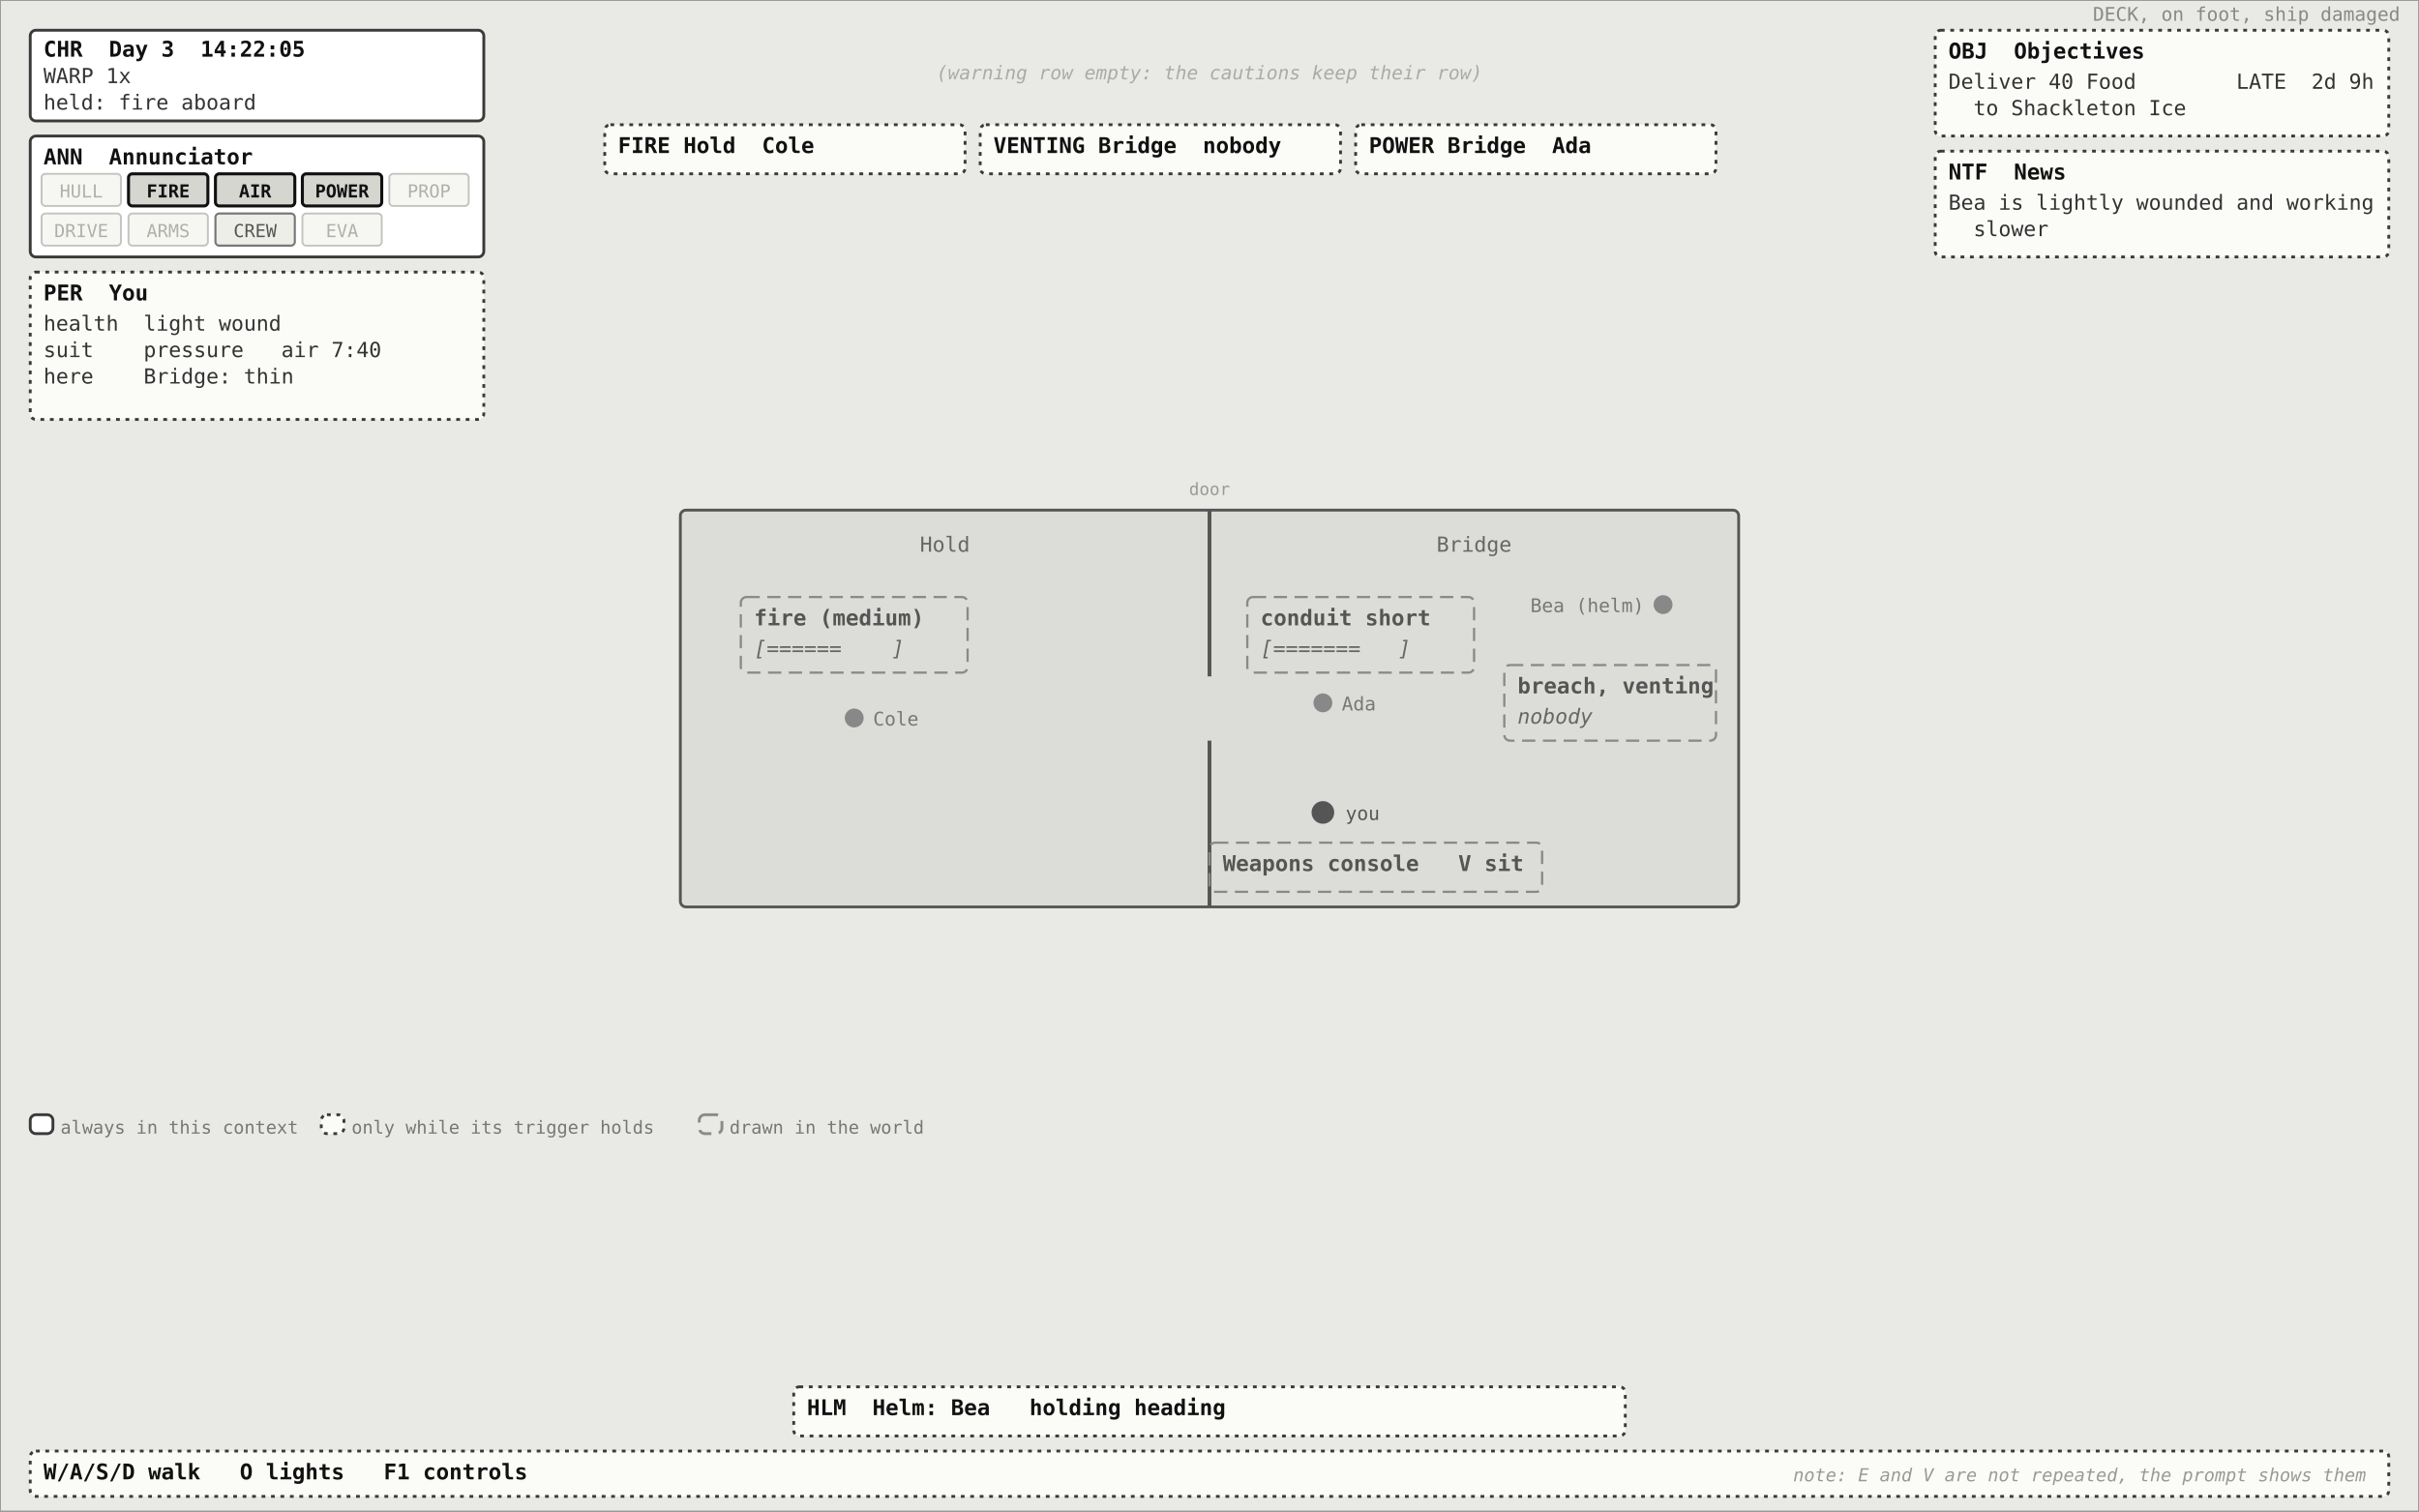
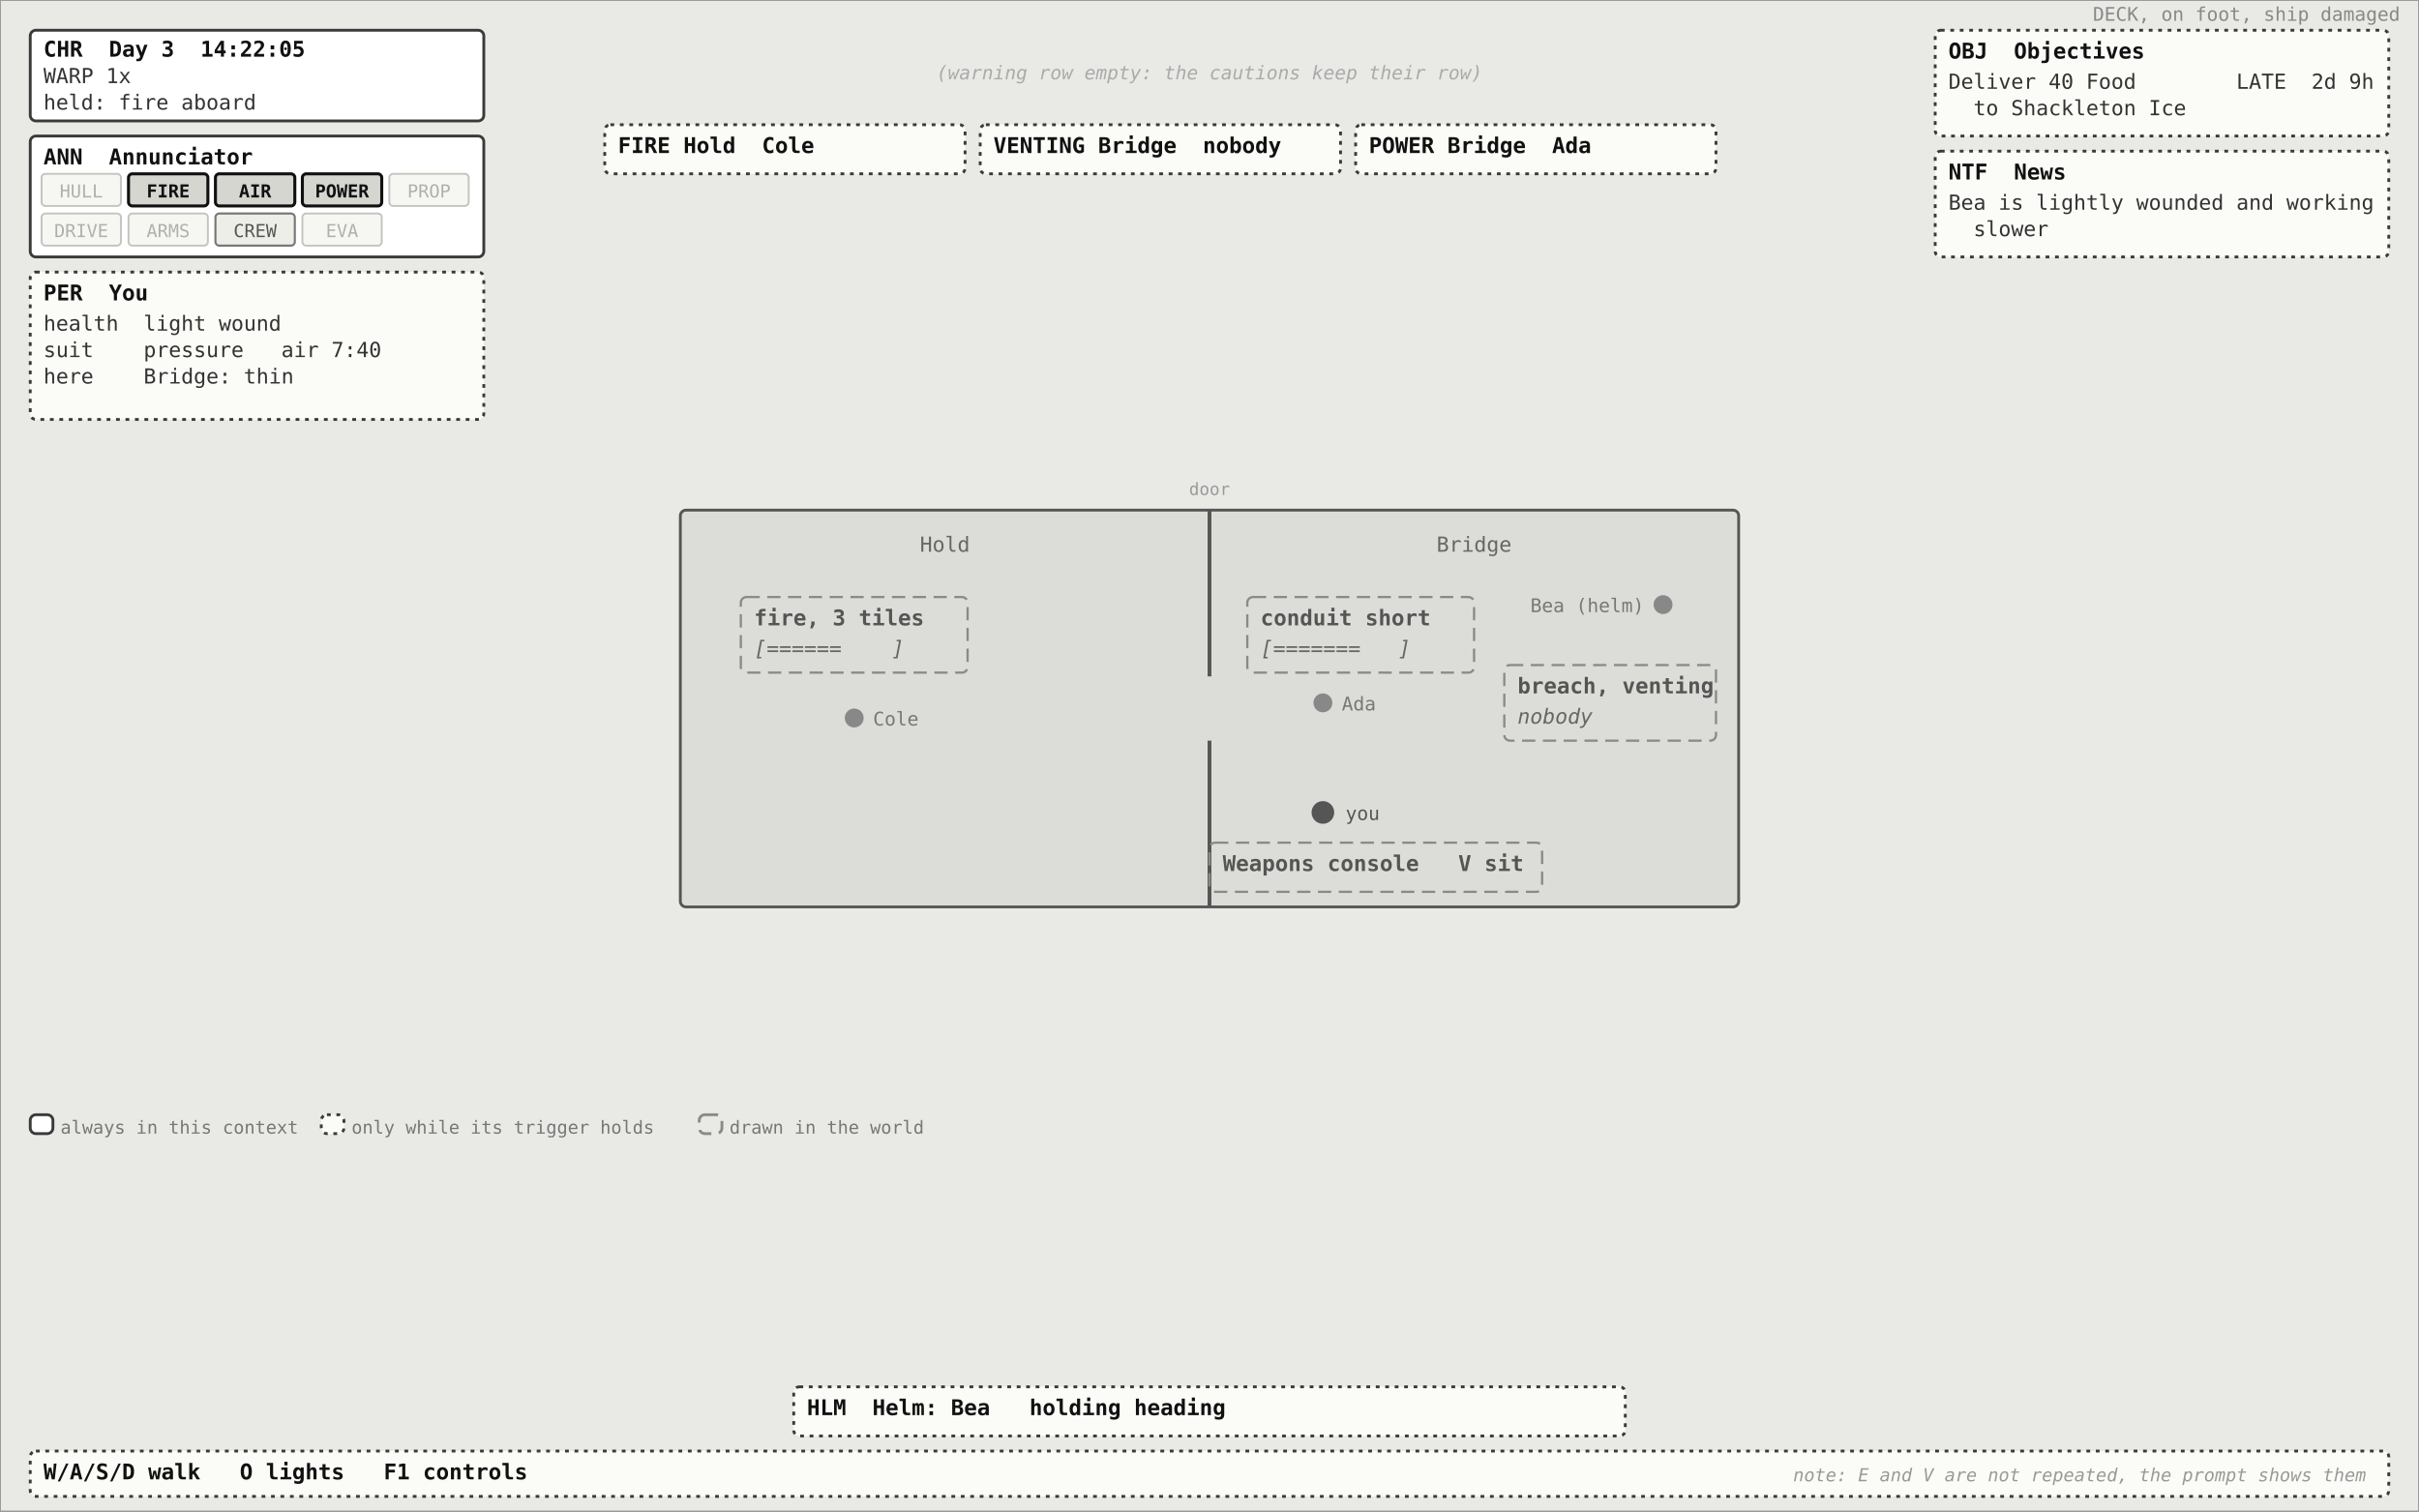
<svg xmlns="http://www.w3.org/2000/svg" width="1280" height="800" viewBox="0 0 1280 800" role="img" aria-label="On deck during damage control">
  <rect x="0" y="0" width="1280" height="800" rx="0" fill="#e9e9e6" stroke="#9a9a9a" stroke-width="1" />
  <text x="1270" y="11" font-family="DejaVu Sans Mono, Menlo, Consolas, monospace" font-size="10" font-weight="normal" font-style="normal" fill="#888" text-anchor="end" xml:space="preserve" style="white-space:pre">DECK, on foot, ship damaged</text>
  <rect x="360" y="270" width="560" height="210" rx="3" fill="#dcdcd8" stroke="#555" stroke-width="1.5" />
  <line x1="640" y1="270" x2="640" y2="358" stroke="#555" stroke-width="2" />
  <line x1="640" y1="392" x2="640" y2="480" stroke="#555" stroke-width="2" />
  <text x="640" y="262" font-family="DejaVu Sans Mono, Menlo, Consolas, monospace" font-size="9" font-weight="normal" font-style="normal" fill="#999" text-anchor="middle" xml:space="preserve" style="white-space:pre">door</text>
  <text x="500" y="292" font-family="DejaVu Sans Mono, Menlo, Consolas, monospace" font-size="11" font-weight="normal" font-style="normal" fill="#666" text-anchor="middle" xml:space="preserve" style="white-space:pre">Hold</text>
  <text x="780" y="292" font-family="DejaVu Sans Mono, Menlo, Consolas, monospace" font-size="11" font-weight="normal" font-style="normal" fill="#666" text-anchor="middle" xml:space="preserve" style="white-space:pre">Bridge</text>
  <rect x="392" y="316" width="120" height="40" rx="3" fill="none" stroke="#8a8a8a" stroke-width="1.2" stroke-dasharray="7 4" />
-   <text x="399" y="331" font-family="DejaVu Sans Mono, Menlo, Consolas, monospace" font-size="11.5" font-weight="bold" font-style="normal" fill="#555" text-anchor="start" xml:space="preserve" style="white-space:pre">fire (medium)</text>
+   <text x="399" y="331" font-family="DejaVu Sans Mono, Menlo, Consolas, monospace" font-size="11.5" font-weight="bold" font-style="normal" fill="#555" text-anchor="start" xml:space="preserve" style="white-space:pre">fire, 3 tiles</text>
  <text x="399" y="347" font-family="DejaVu Sans Mono, Menlo, Consolas, monospace" font-size="11" font-weight="normal" font-style="italic" fill="#666" text-anchor="start" xml:space="preserve" style="white-space:pre">[======    ]</text>
  <circle cx="452" cy="380" r="5" fill="#888" />
  <text x="462" y="384" font-family="DejaVu Sans Mono, Menlo, Consolas, monospace" font-size="10" font-weight="normal" font-style="normal" fill="#777" text-anchor="start" xml:space="preserve" style="white-space:pre">Cole</text>
  <rect x="660" y="316" width="120" height="40" rx="3" fill="none" stroke="#8a8a8a" stroke-width="1.2" stroke-dasharray="7 4" />
  <text x="667" y="331" font-family="DejaVu Sans Mono, Menlo, Consolas, monospace" font-size="11.5" font-weight="bold" font-style="normal" fill="#555" text-anchor="start" xml:space="preserve" style="white-space:pre">conduit short</text>
  <text x="667" y="347" font-family="DejaVu Sans Mono, Menlo, Consolas, monospace" font-size="11" font-weight="normal" font-style="italic" fill="#666" text-anchor="start" xml:space="preserve" style="white-space:pre">[=======   ]</text>
  <circle cx="700" cy="372" r="5" fill="#888" />
  <text x="710" y="376" font-family="DejaVu Sans Mono, Menlo, Consolas, monospace" font-size="10" font-weight="normal" font-style="normal" fill="#777" text-anchor="start" xml:space="preserve" style="white-space:pre">Ada</text>
  <rect x="796" y="352" width="112" height="40" rx="3" fill="none" stroke="#8a8a8a" stroke-width="1.2" stroke-dasharray="7 4" />
  <text x="803" y="367" font-family="DejaVu Sans Mono, Menlo, Consolas, monospace" font-size="11.5" font-weight="bold" font-style="normal" fill="#555" text-anchor="start" xml:space="preserve" style="white-space:pre">breach, venting</text>
  <text x="803" y="383" font-family="DejaVu Sans Mono, Menlo, Consolas, monospace" font-size="11" font-weight="normal" font-style="italic" fill="#666" text-anchor="start" xml:space="preserve" style="white-space:pre">nobody</text>
  <circle cx="880" cy="320" r="5" fill="#888" />
  <text x="870" y="324" font-family="DejaVu Sans Mono, Menlo, Consolas, monospace" font-size="10" font-weight="normal" font-style="normal" fill="#777" text-anchor="end" xml:space="preserve" style="white-space:pre">Bea (helm)</text>
  <circle cx="700" cy="430" r="6" fill="#555" />
  <text x="712" y="434" font-family="DejaVu Sans Mono, Menlo, Consolas, monospace" font-size="10" font-weight="normal" font-style="normal" fill="#555" text-anchor="start" xml:space="preserve" style="white-space:pre">you</text>
  <rect x="640" y="446" width="176" height="26" rx="3" fill="none" stroke="#8a8a8a" stroke-width="1.2" stroke-dasharray="7 4" />
  <text x="647" y="461" font-family="DejaVu Sans Mono, Menlo, Consolas, monospace" font-size="11.5" font-weight="bold" font-style="normal" fill="#555" text-anchor="start" xml:space="preserve" style="white-space:pre">Weapons console   V sit</text>
  <rect x="16" y="16" width="240" height="48" rx="3" fill="#ffffff" stroke="#3a3a3a" stroke-width="1.5" />
  <text x="23" y="30" font-family="DejaVu Sans Mono, Menlo, Consolas, monospace" font-size="11.5" font-weight="bold" font-style="normal" fill="#111" text-anchor="start" xml:space="preserve" style="white-space:pre">CHR  Day 3  14:22:05</text>
  <text x="23" y="44" font-family="DejaVu Sans Mono, Menlo, Consolas, monospace" font-size="11" font-weight="normal" font-style="normal" fill="#333" text-anchor="start" xml:space="preserve" style="white-space:pre">WARP 1x</text>
  <text x="23" y="58" font-family="DejaVu Sans Mono, Menlo, Consolas, monospace" font-size="11" font-weight="normal" font-style="normal" fill="#333" text-anchor="start" xml:space="preserve" style="white-space:pre">held: fire aboard</text>
  <text x="640.0" y="42" font-family="DejaVu Sans Mono, Menlo, Consolas, monospace" font-size="10" font-weight="normal" font-style="italic" fill="#aaa" text-anchor="middle" xml:space="preserve" style="white-space:pre">(warning row empty: the cautions keep their row)</text>
  <rect x="320.0" y="66" width="190.667" height="26" rx="3" fill="#fbfbf8" stroke="#3a3a3a" stroke-width="1.5" stroke-dasharray="2 3" />
  <text x="327.0" y="81" font-family="DejaVu Sans Mono, Menlo, Consolas, monospace" font-size="11.5" font-weight="bold" font-style="normal" fill="#111" text-anchor="start" xml:space="preserve" style="white-space:pre">FIRE Hold  Cole</text>
  <rect x="518.667" y="66" width="190.667" height="26" rx="3" fill="#fbfbf8" stroke="#3a3a3a" stroke-width="1.5" stroke-dasharray="2 3" />
  <text x="525.667" y="81" font-family="DejaVu Sans Mono, Menlo, Consolas, monospace" font-size="11.5" font-weight="bold" font-style="normal" fill="#111" text-anchor="start" xml:space="preserve" style="white-space:pre">VENTING Bridge  nobody</text>
  <rect x="717.333" y="66" width="190.667" height="26" rx="3" fill="#fbfbf8" stroke="#3a3a3a" stroke-width="1.5" stroke-dasharray="2 3" />
  <text x="724.333" y="81" font-family="DejaVu Sans Mono, Menlo, Consolas, monospace" font-size="11.5" font-weight="bold" font-style="normal" fill="#111" text-anchor="start" xml:space="preserve" style="white-space:pre">POWER Bridge  Ada</text>
  <rect x="16" y="72" width="240" height="64" rx="3" fill="#ffffff" stroke="#3a3a3a" stroke-width="1.5" />
  <text x="23" y="87" font-family="DejaVu Sans Mono, Menlo, Consolas, monospace" font-size="11.5" font-weight="bold" font-style="normal" fill="#111" text-anchor="start" xml:space="preserve" style="white-space:pre">ANN  Annunciator</text>
  <rect x="22" y="92" width="42" height="17" rx="2" fill="#f6f6f3" stroke="#c4c4bf" stroke-width="1" />
  <text x="43" y="104.5" font-family="DejaVu Sans Mono, Menlo, Consolas, monospace" font-size="9.5" font-weight="normal" font-style="normal" fill="#b0b0aa" text-anchor="middle" xml:space="preserve" style="white-space:pre">HULL</text>
  <rect x="68" y="92" width="42" height="17" rx="2" fill="#d6d6d0" stroke="#111" stroke-width="1.6" />
  <text x="89" y="104.5" font-family="DejaVu Sans Mono, Menlo, Consolas, monospace" font-size="9.5" font-weight="bold" font-style="normal" fill="#111" text-anchor="middle" xml:space="preserve" style="white-space:pre">FIRE</text>
  <rect x="114" y="92" width="42" height="17" rx="2" fill="#d6d6d0" stroke="#111" stroke-width="1.6" />
  <text x="135" y="104.5" font-family="DejaVu Sans Mono, Menlo, Consolas, monospace" font-size="9.5" font-weight="bold" font-style="normal" fill="#111" text-anchor="middle" xml:space="preserve" style="white-space:pre">AIR</text>
  <rect x="160" y="92" width="42" height="17" rx="2" fill="#d6d6d0" stroke="#111" stroke-width="1.6" />
  <text x="181" y="104.5" font-family="DejaVu Sans Mono, Menlo, Consolas, monospace" font-size="9.5" font-weight="bold" font-style="normal" fill="#111" text-anchor="middle" xml:space="preserve" style="white-space:pre">POWER</text>
  <rect x="206" y="92" width="42" height="17" rx="2" fill="#f6f6f3" stroke="#c4c4bf" stroke-width="1" />
  <text x="227" y="104.5" font-family="DejaVu Sans Mono, Menlo, Consolas, monospace" font-size="9.5" font-weight="normal" font-style="normal" fill="#b0b0aa" text-anchor="middle" xml:space="preserve" style="white-space:pre">PROP</text>
  <rect x="22" y="113" width="42" height="17" rx="2" fill="#f6f6f3" stroke="#c4c4bf" stroke-width="1" />
  <text x="43" y="125.5" font-family="DejaVu Sans Mono, Menlo, Consolas, monospace" font-size="9.5" font-weight="normal" font-style="normal" fill="#b0b0aa" text-anchor="middle" xml:space="preserve" style="white-space:pre">DRIVE</text>
  <rect x="68" y="113" width="42" height="17" rx="2" fill="#f6f6f3" stroke="#c4c4bf" stroke-width="1" />
  <text x="89" y="125.5" font-family="DejaVu Sans Mono, Menlo, Consolas, monospace" font-size="9.5" font-weight="normal" font-style="normal" fill="#b0b0aa" text-anchor="middle" xml:space="preserve" style="white-space:pre">ARMS</text>
  <rect x="114" y="113" width="42" height="17" rx="2" fill="#eeeee9" stroke="#777" stroke-width="1.1" />
  <text x="135" y="125.5" font-family="DejaVu Sans Mono, Menlo, Consolas, monospace" font-size="9.5" font-weight="normal" font-style="normal" fill="#555" text-anchor="middle" xml:space="preserve" style="white-space:pre">CREW</text>
  <rect x="160" y="113" width="42" height="17" rx="2" fill="#f6f6f3" stroke="#c4c4bf" stroke-width="1" />
  <text x="181" y="125.5" font-family="DejaVu Sans Mono, Menlo, Consolas, monospace" font-size="9.5" font-weight="normal" font-style="normal" fill="#b0b0aa" text-anchor="middle" xml:space="preserve" style="white-space:pre">EVA</text>
  <rect x="16" y="144" width="240" height="78" rx="3" fill="#fbfbf8" stroke="#3a3a3a" stroke-width="1.5" stroke-dasharray="2 3" />
  <text x="23" y="159" font-family="DejaVu Sans Mono, Menlo, Consolas, monospace" font-size="11.5" font-weight="bold" font-style="normal" fill="#111" text-anchor="start" xml:space="preserve" style="white-space:pre">PER  You</text>
  <text x="23" y="175" font-family="DejaVu Sans Mono, Menlo, Consolas, monospace" font-size="11" font-weight="normal" font-style="normal" fill="#333" text-anchor="start" xml:space="preserve" style="white-space:pre">health  light wound</text>
  <text x="23" y="189" font-family="DejaVu Sans Mono, Menlo, Consolas, monospace" font-size="11" font-weight="normal" font-style="normal" fill="#333" text-anchor="start" xml:space="preserve" style="white-space:pre">suit    pressure   air 7:40</text>
  <text x="23" y="203" font-family="DejaVu Sans Mono, Menlo, Consolas, monospace" font-size="11" font-weight="normal" font-style="normal" fill="#333" text-anchor="start" xml:space="preserve" style="white-space:pre">here    Bridge: thin</text>
  <rect x="1024" y="16" width="240" height="56" rx="3" fill="#fbfbf8" stroke="#3a3a3a" stroke-width="1.5" stroke-dasharray="2 3" />
  <text x="1031" y="31" font-family="DejaVu Sans Mono, Menlo, Consolas, monospace" font-size="11.5" font-weight="bold" font-style="normal" fill="#111" text-anchor="start" xml:space="preserve" style="white-space:pre">OBJ  Objectives</text>
  <text x="1031" y="47" font-family="DejaVu Sans Mono, Menlo, Consolas, monospace" font-size="11" font-weight="normal" font-style="normal" fill="#333" text-anchor="start" xml:space="preserve" style="white-space:pre">Deliver 40 Food        LATE  2d 9h</text>
  <text x="1031" y="61" font-family="DejaVu Sans Mono, Menlo, Consolas, monospace" font-size="11" font-weight="normal" font-style="normal" fill="#333" text-anchor="start" xml:space="preserve" style="white-space:pre">  to Shackleton Ice</text>
  <rect x="1024" y="80" width="240" height="56" rx="3" fill="#fbfbf8" stroke="#3a3a3a" stroke-width="1.5" stroke-dasharray="2 3" />
  <text x="1031" y="95" font-family="DejaVu Sans Mono, Menlo, Consolas, monospace" font-size="11.5" font-weight="bold" font-style="normal" fill="#111" text-anchor="start" xml:space="preserve" style="white-space:pre">NTF  News</text>
  <text x="1031" y="111" font-family="DejaVu Sans Mono, Menlo, Consolas, monospace" font-size="11" font-weight="normal" font-style="normal" fill="#333" text-anchor="start" xml:space="preserve" style="white-space:pre">Bea is lightly wounded and working</text>
  <text x="1031" y="125" font-family="DejaVu Sans Mono, Menlo, Consolas, monospace" font-size="11" font-weight="normal" font-style="normal" fill="#333" text-anchor="start" xml:space="preserve" style="white-space:pre">  slower</text>
  <rect x="420" y="734" width="440" height="26" rx="3" fill="#fbfbf8" stroke="#3a3a3a" stroke-width="1.5" stroke-dasharray="2 3" />
  <text x="427" y="749" font-family="DejaVu Sans Mono, Menlo, Consolas, monospace" font-size="11.5" font-weight="bold" font-style="normal" fill="#111" text-anchor="start" xml:space="preserve" style="white-space:pre">HLM  Helm: Bea   holding heading</text>
  <rect x="16" y="768" width="1248" height="24" rx="3" fill="#fbfbf8" stroke="#3a3a3a" stroke-width="1.5" stroke-dasharray="2 3" />
  <text x="23" y="783" font-family="DejaVu Sans Mono, Menlo, Consolas, monospace" font-size="11.5" font-weight="bold" font-style="normal" fill="#111" text-anchor="start" xml:space="preserve" style="white-space:pre">W/A/S/D walk   O lights   F1 controls</text>
  <text x="1252" y="784" font-family="DejaVu Sans Mono, Menlo, Consolas, monospace" font-size="9.5" font-weight="normal" font-style="italic" fill="#999" text-anchor="end" xml:space="preserve" style="white-space:pre">note: E and V are not repeated, the prompt shows them</text>
  <rect x="16" y="590" width="12" height="10" rx="3" fill="#fff" stroke="#3a3a3a" stroke-width="1.5" />
  <text x="32" y="600" font-family="DejaVu Sans Mono, Menlo, Consolas, monospace" font-size="9.5" font-weight="normal" font-style="normal" fill="#777" text-anchor="start" xml:space="preserve" style="white-space:pre">always in this context</text>
  <rect x="170" y="590" width="12" height="10" rx="3" fill="#fbfbf8" stroke="#3a3a3a" stroke-width="1.5" stroke-dasharray="2 3" />
  <text x="186" y="600" font-family="DejaVu Sans Mono, Menlo, Consolas, monospace" font-size="9.5" font-weight="normal" font-style="normal" fill="#777" text-anchor="start" xml:space="preserve" style="white-space:pre">only while its trigger holds</text>
  <rect x="370" y="590" width="12" height="10" rx="3" fill="none" stroke="#8a8a8a" stroke-width="1.5" stroke-dasharray="7 4" />
  <text x="386" y="600" font-family="DejaVu Sans Mono, Menlo, Consolas, monospace" font-size="9.5" font-weight="normal" font-style="normal" fill="#777" text-anchor="start" xml:space="preserve" style="white-space:pre">drawn in the world</text>
</svg>
